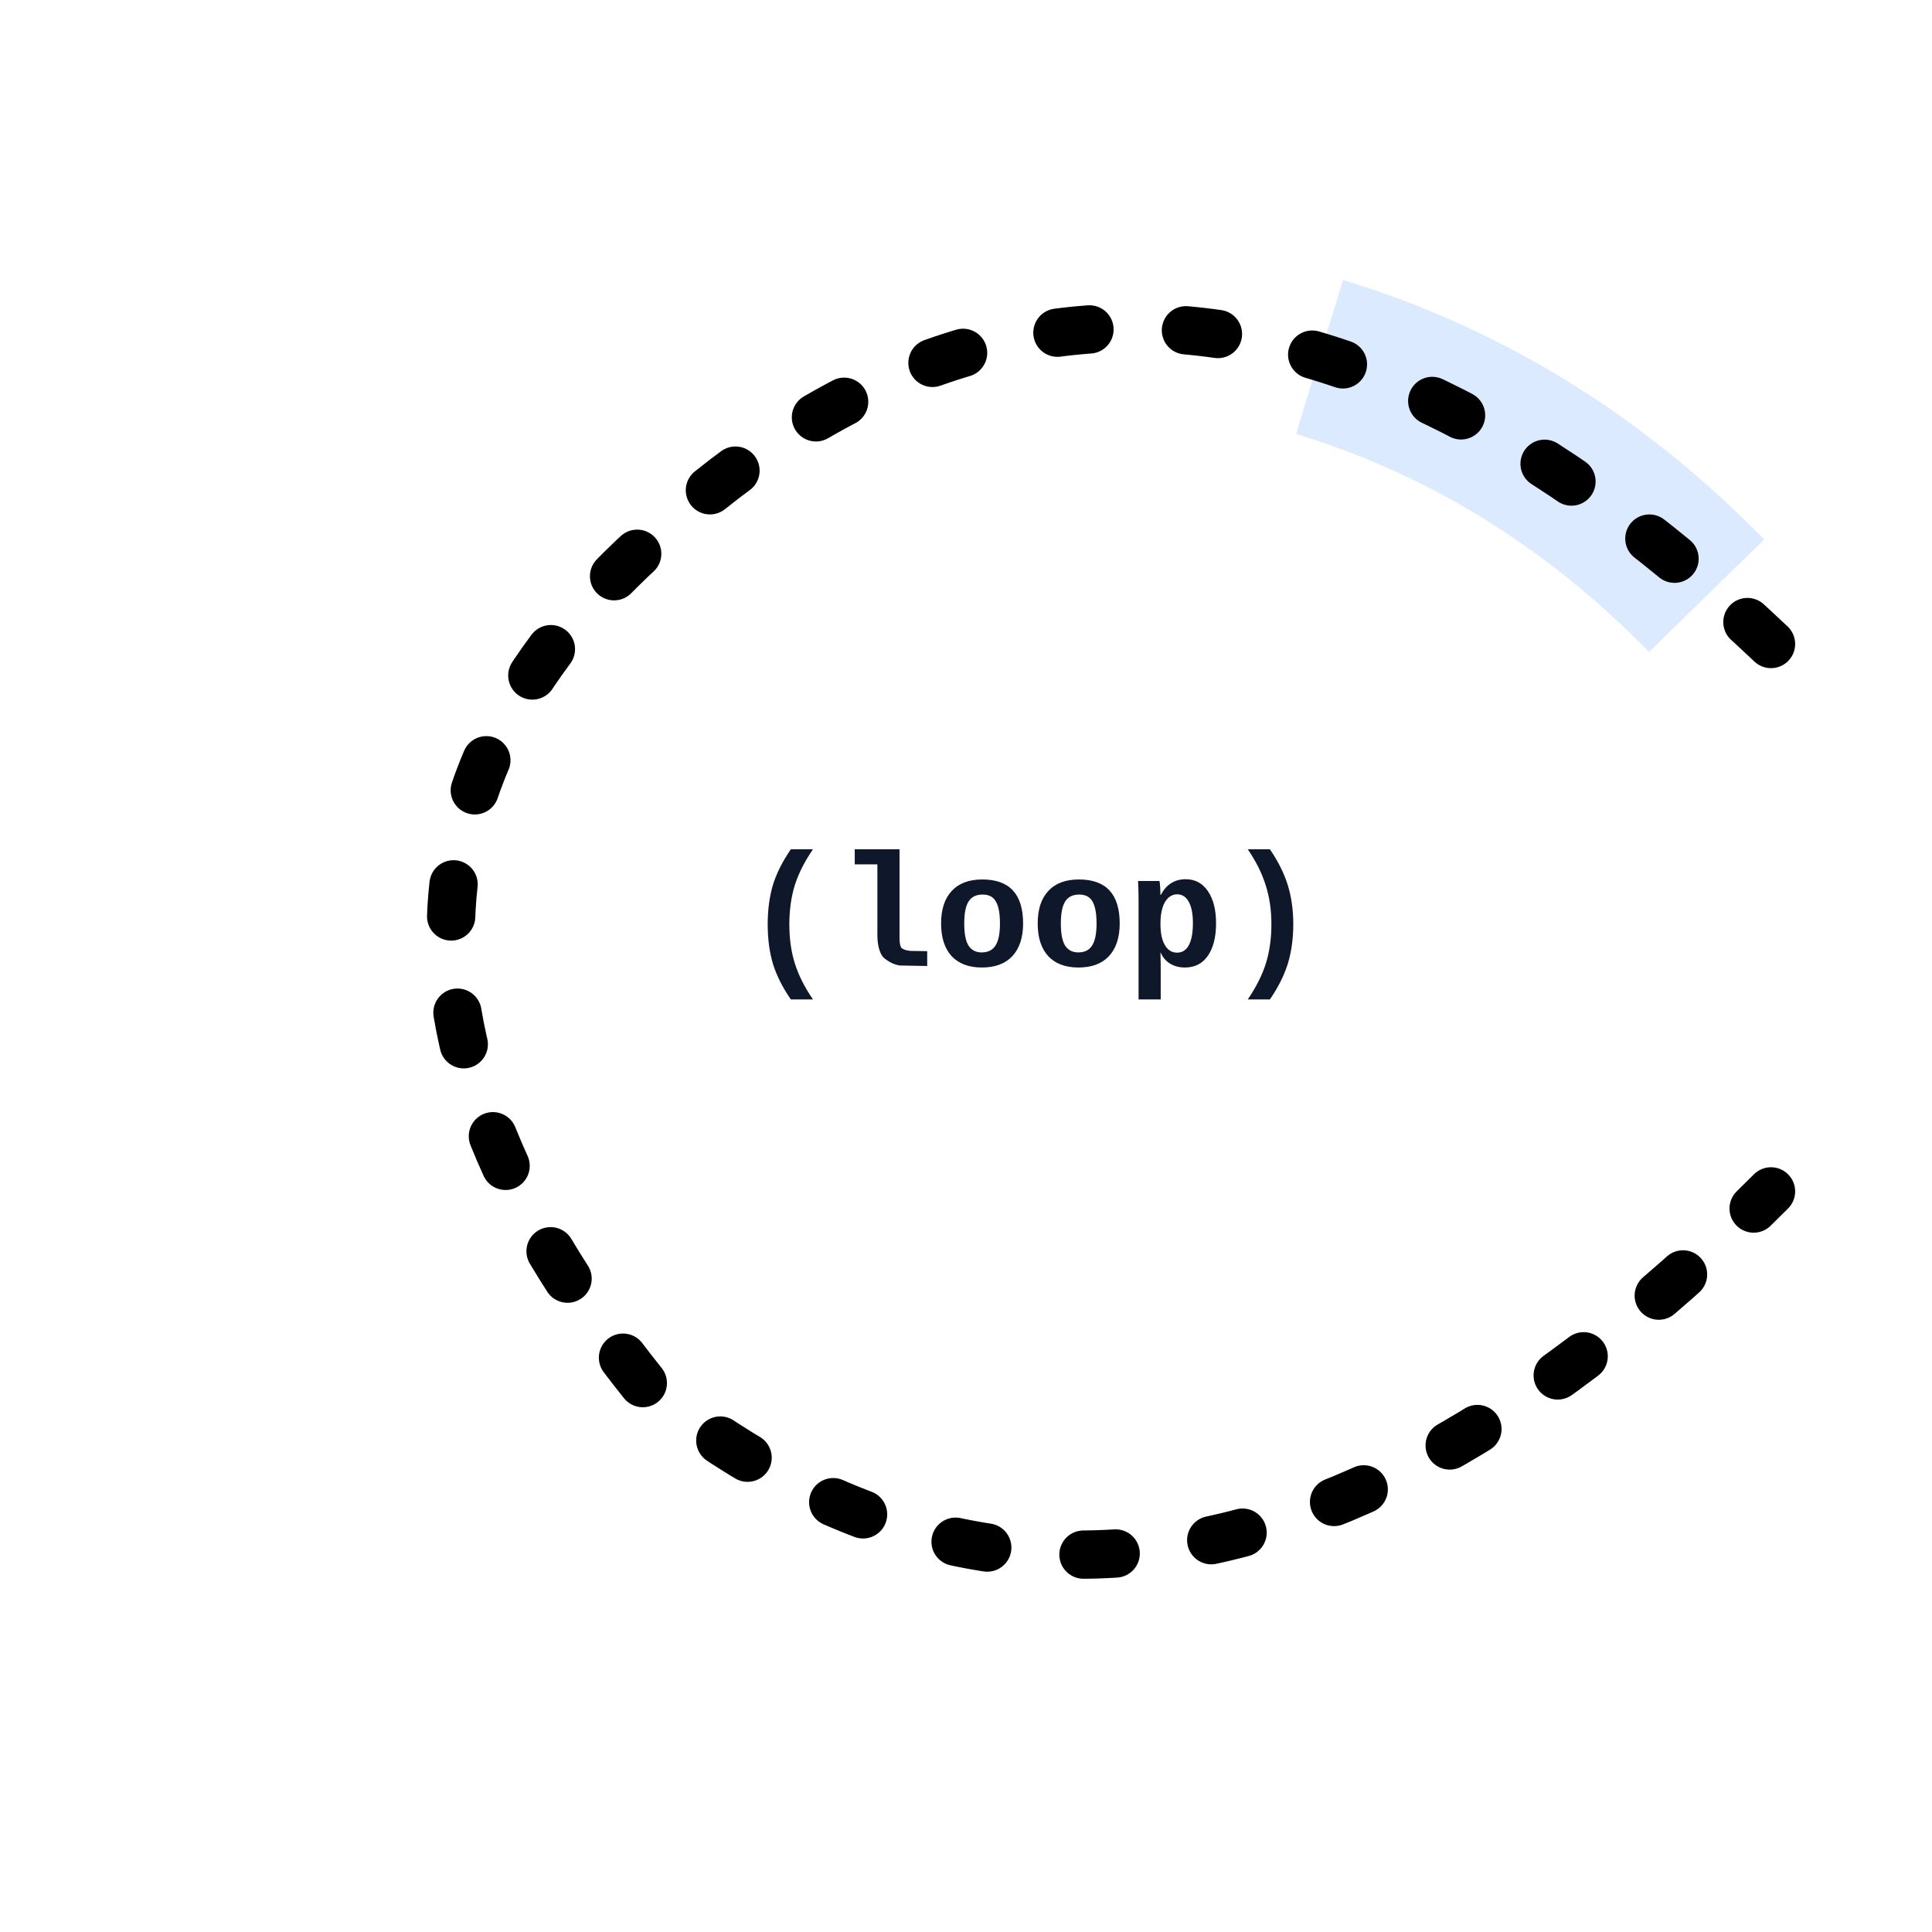
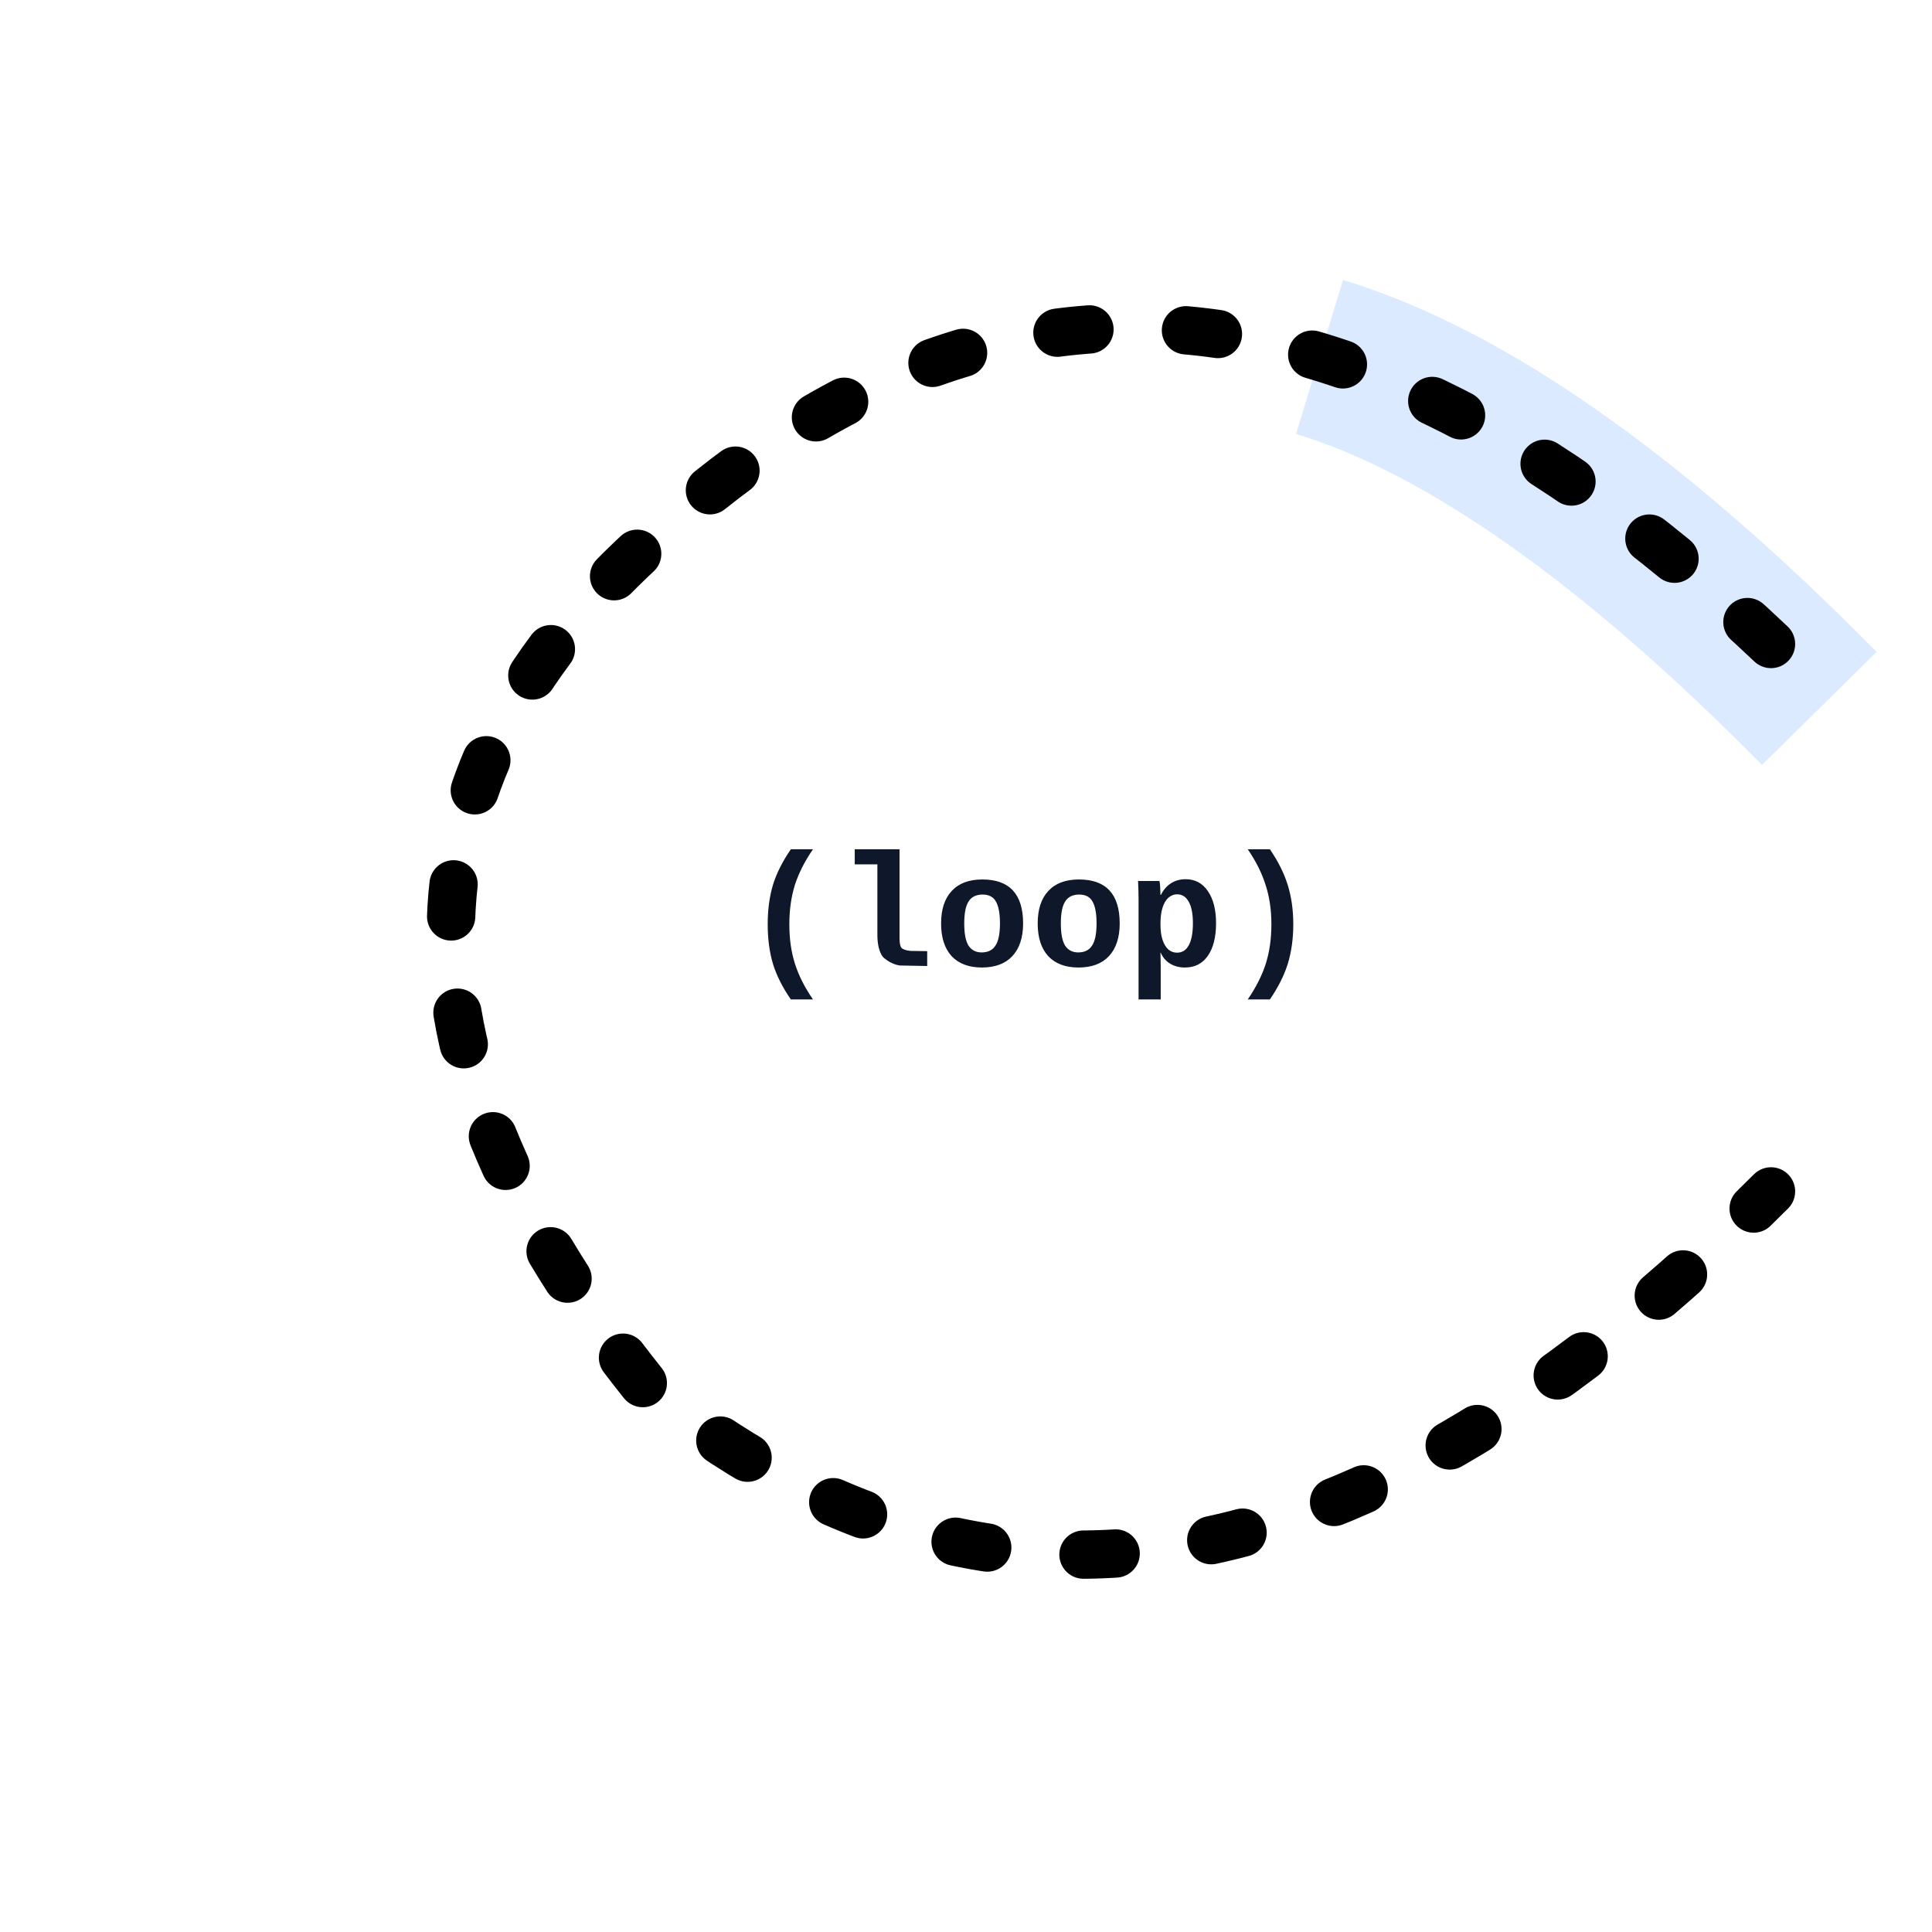
<svg xmlns="http://www.w3.org/2000/svg" width="120" height="120" viewBox="0 0 120 120">
  <g transform="translate(8,0)">
-     <path d="M98 37         Q 87.56 26.32 73.96 22.17" fill="none" stroke="#dbeafe" stroke-width="10" stroke-linecap="butt" stroke-linejoin="miter" aria-hidden="true" />
+     <path d="M105 44         Q 87.56 26.32 73.96 22.17" fill="none" stroke="#dbeafe" stroke-width="10" stroke-linecap="butt" stroke-linejoin="miter" aria-hidden="true" />
    <path d="M102 40         Q 64 4 32 34         Q 8 56 32 86         Q 64 112 102 74" fill="none" stroke="#000000" stroke-width="3" stroke-linecap="round" stroke-dasharray="2 6" />
    <text x="56" y="60" text-anchor="middle" font-family="ui-monospace, SFMono-Regular, Menlo, Monaco, Consolas, 'Liberation Mono', 'Courier New', monospace" font-size="10" font-weight="600" fill="#0f172a">
      (loop)
    </text>
  </g>
</svg>
